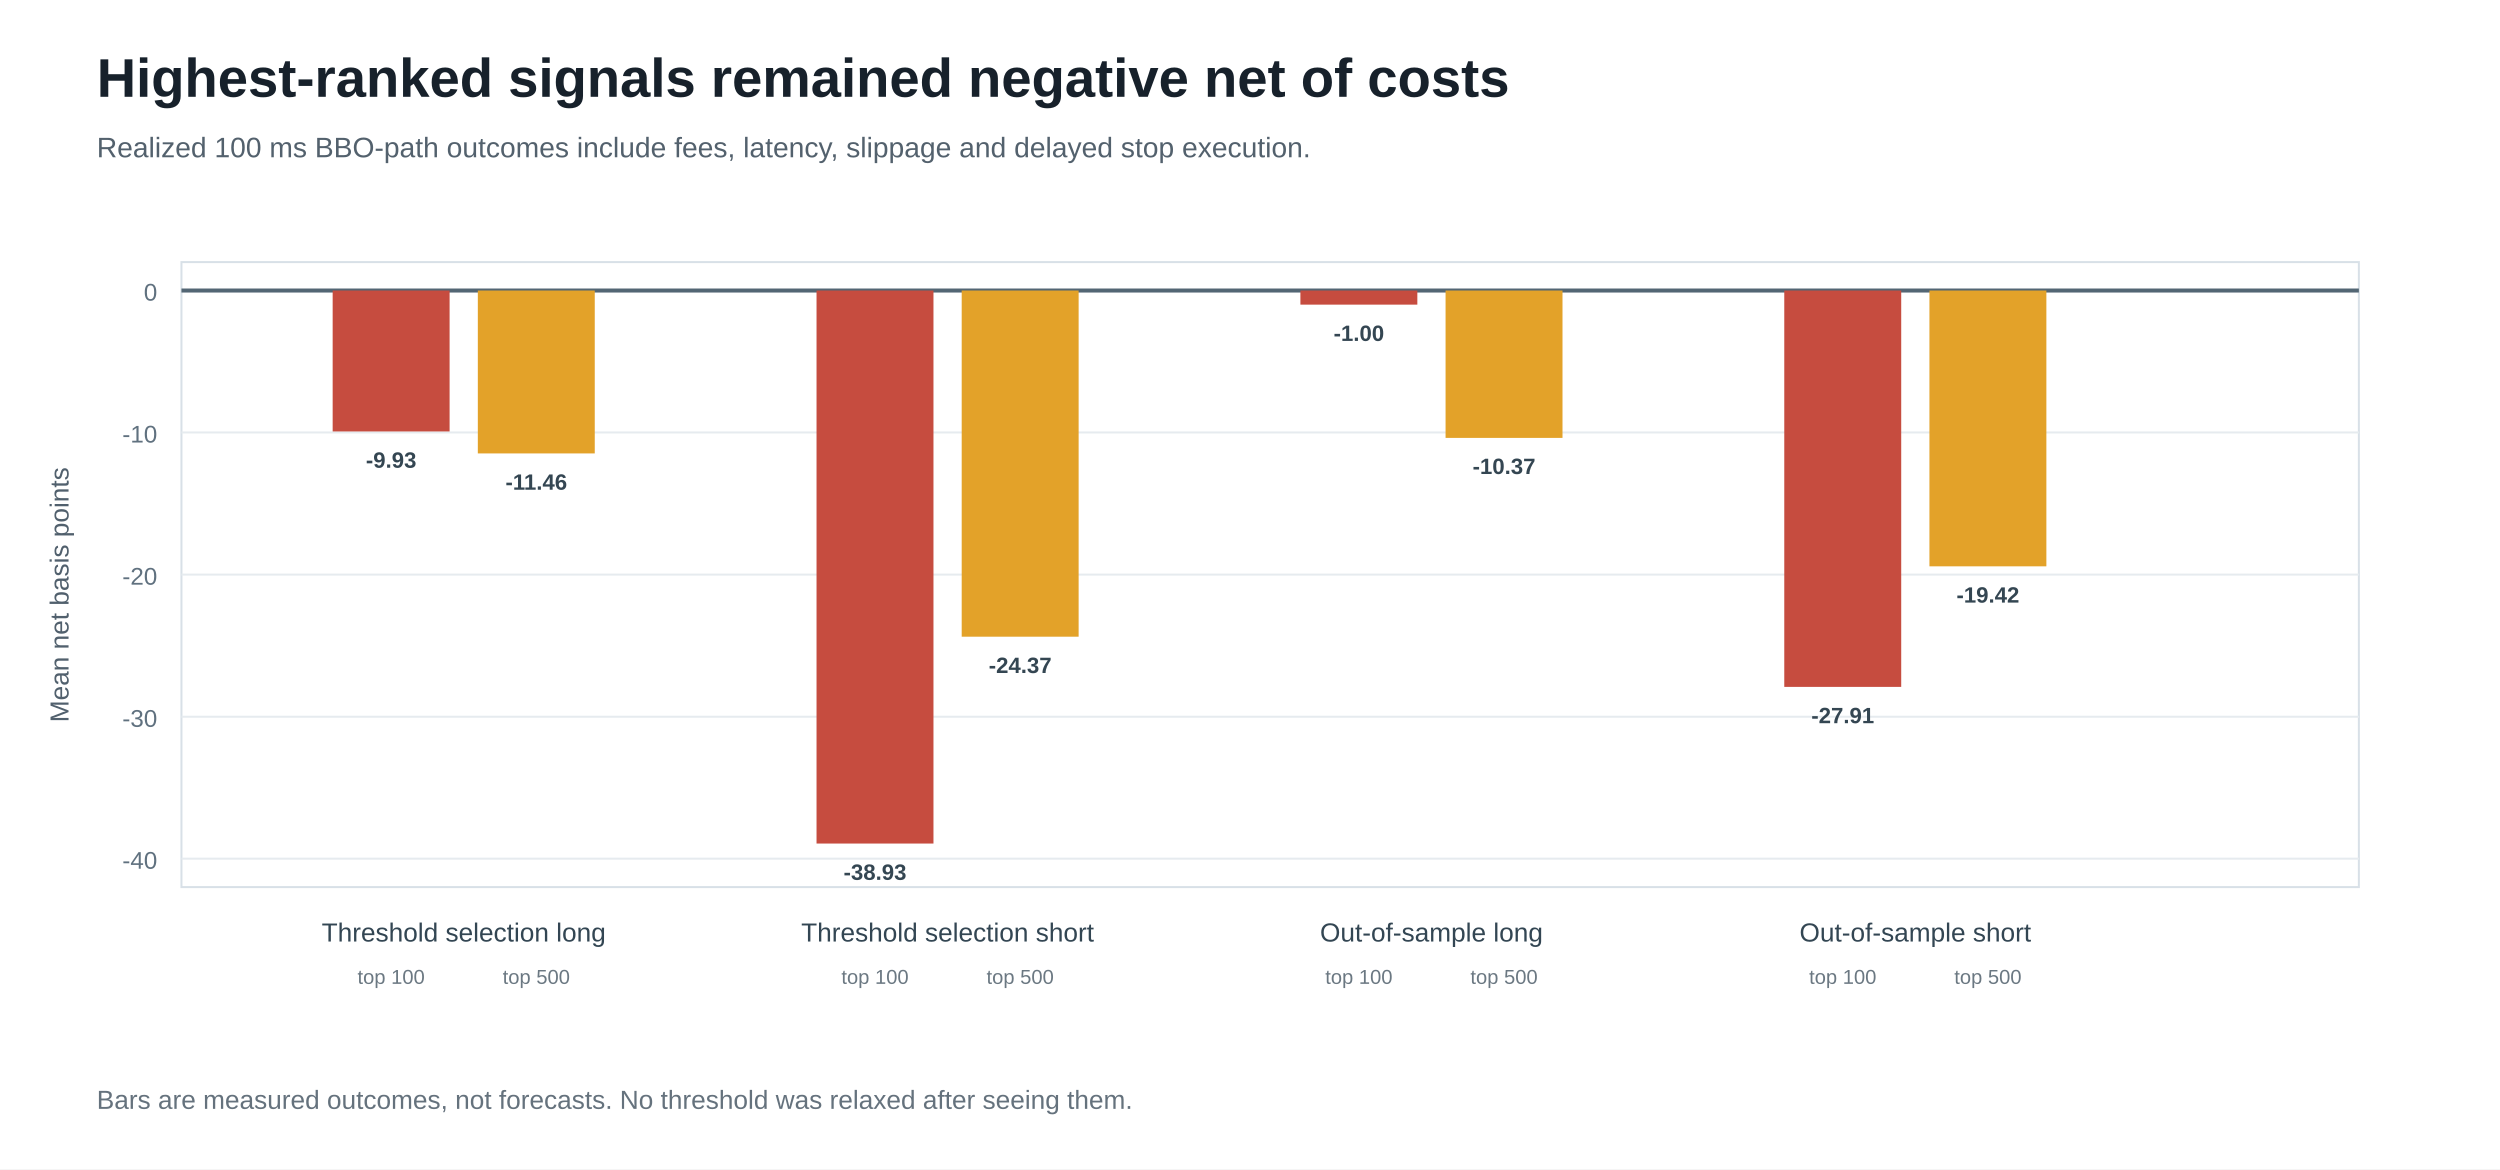
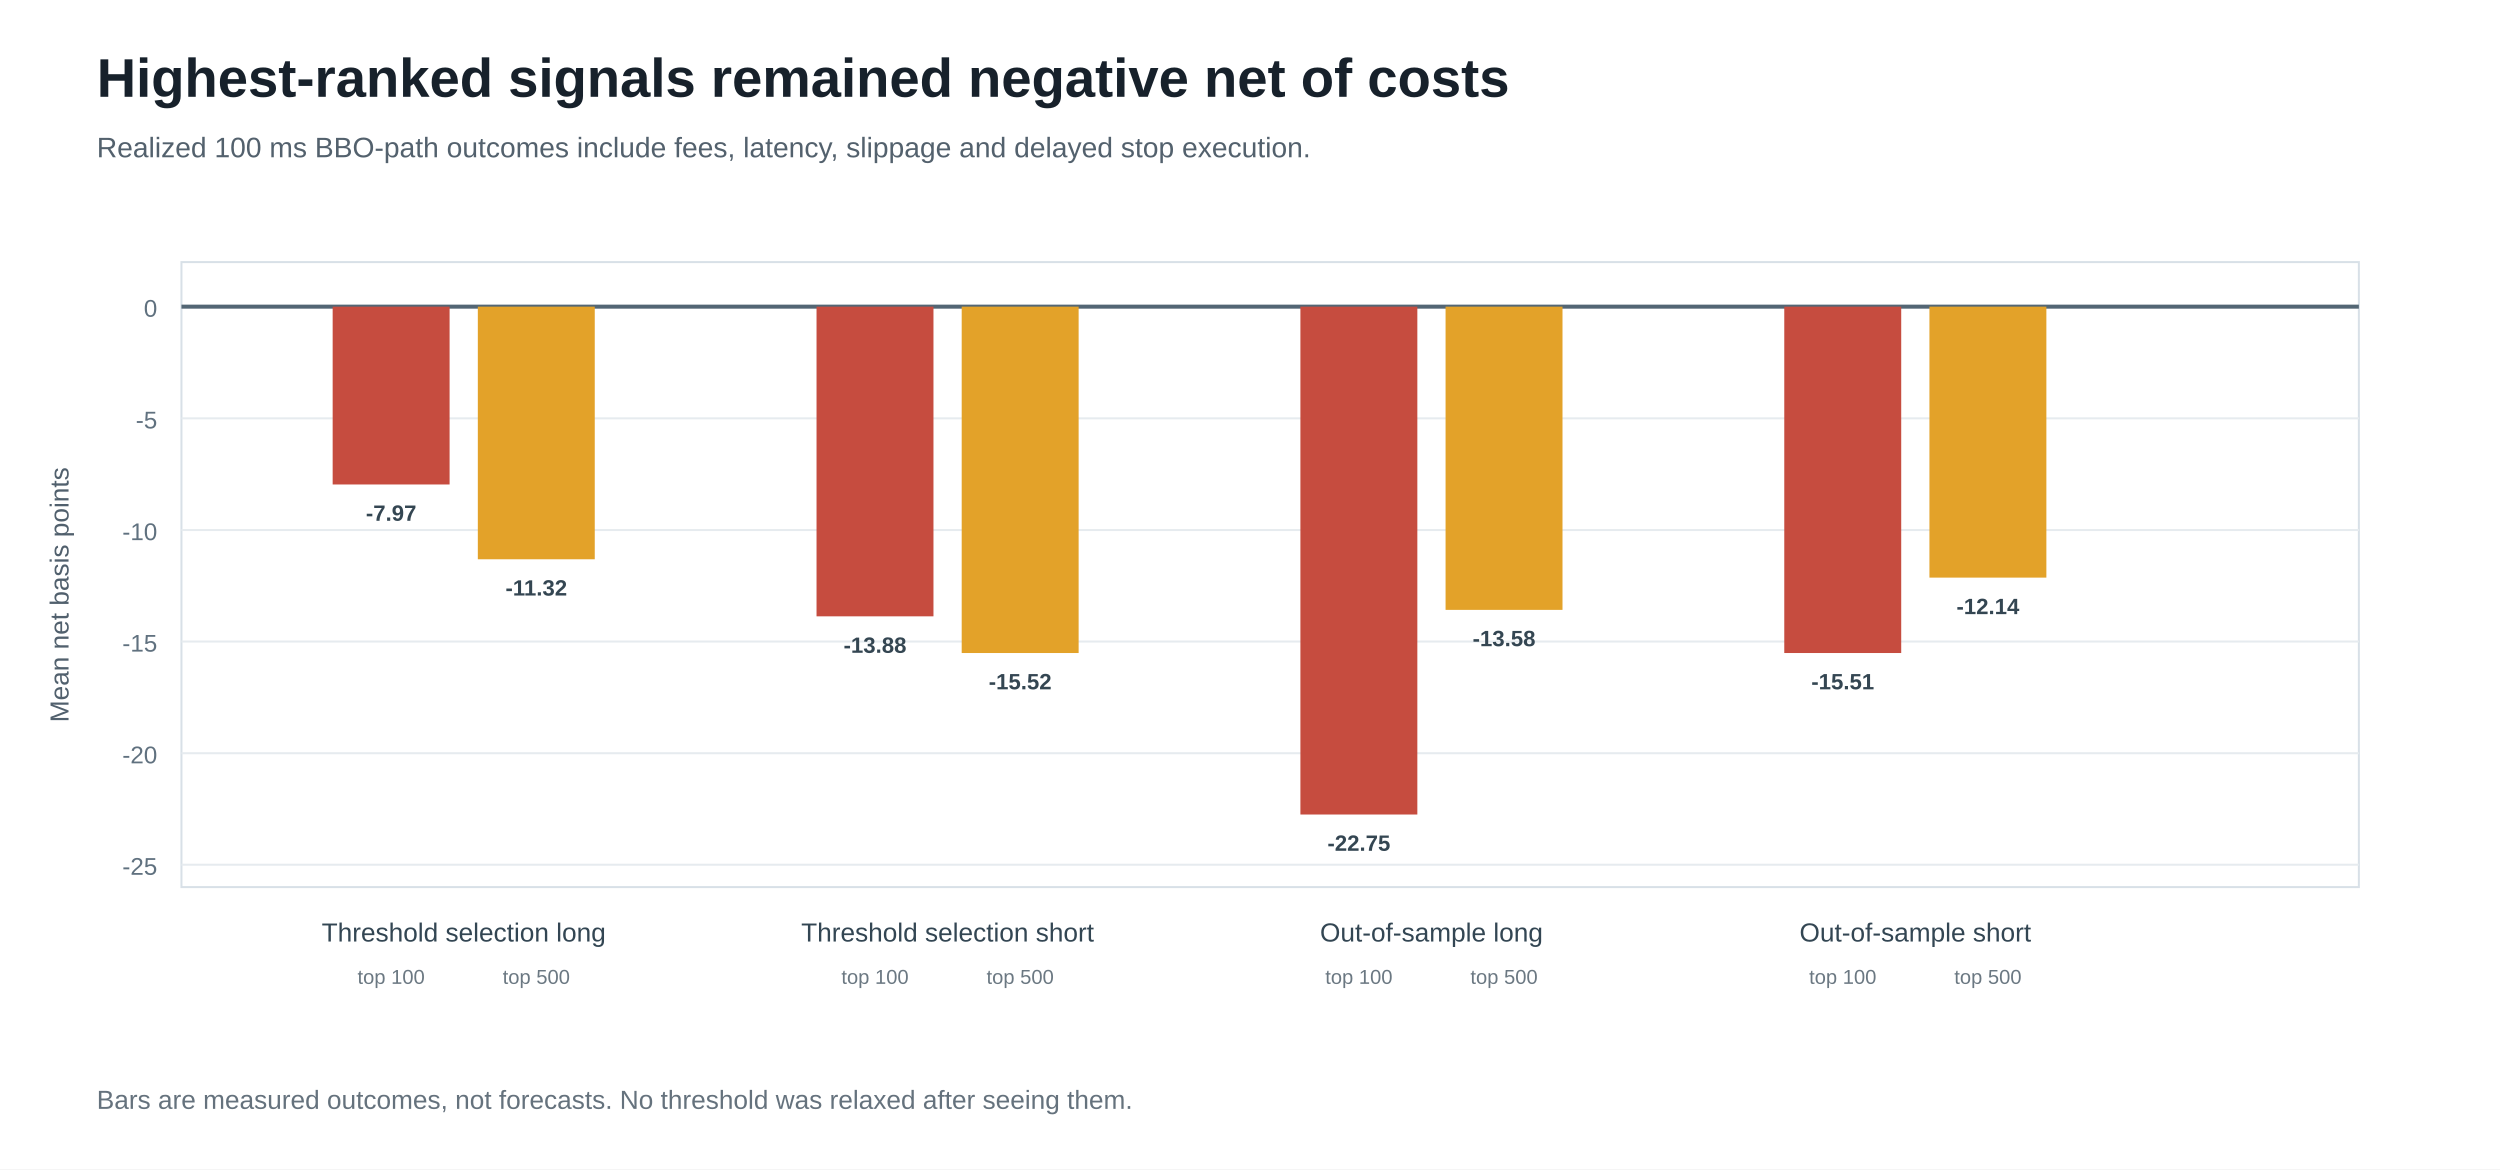
<svg xmlns="http://www.w3.org/2000/svg" width="1240" height="580" viewBox="0 0 1240 580" role="img" aria-labelledby="title desc">
  <rect width="100%" height="100%" fill="#ffffff" />
  <text x="48" y="48" font-family="Segoe UI, Arial, sans-serif" font-size="27" font-weight="700" fill="#17212b">Highest-ranked signals remained negative net of costs</text>
  <text x="48" y="78" font-family="Segoe UI, Arial, sans-serif" font-size="14" fill="#53616d">Realized 100 ms BBO-path outcomes include fees, latency, slippage and delayed stop execution.</text>
  <rect x="90" y="130" width="1080" height="310" fill="#ffffff" stroke="#d8e0e7" />
-   <line x1="90" y1="425.9" x2="1170" y2="425.9" stroke="#e6ebef" stroke-width="1" />
-   <text x="78" y="430.9" text-anchor="end" font-family="Segoe UI, Arial, sans-serif" font-size="12" fill="#60717f">-40</text>
-   <line x1="90" y1="355.5" x2="1170" y2="355.5" stroke="#e6ebef" stroke-width="1" />
-   <text x="78" y="360.5" text-anchor="end" font-family="Segoe UI, Arial, sans-serif" font-size="12" fill="#60717f">-30</text>
-   <line x1="90" y1="285.0" x2="1170" y2="285.0" stroke="#e6ebef" stroke-width="1" />
-   <text x="78" y="290.0" text-anchor="end" font-family="Segoe UI, Arial, sans-serif" font-size="12" fill="#60717f">-20</text>
-   <line x1="90" y1="214.5" x2="1170" y2="214.5" stroke="#e6ebef" stroke-width="1" />
-   <text x="78" y="219.5" text-anchor="end" font-family="Segoe UI, Arial, sans-serif" font-size="12" fill="#60717f">-10</text>
-   <line x1="90" y1="144.1" x2="1170" y2="144.1" stroke="#536674" stroke-width="2" />
-   <text x="78" y="149.1" text-anchor="end" font-family="Segoe UI, Arial, sans-serif" font-size="12" fill="#60717f">0</text>
-   <rect x="165.0" y="144.1" width="58" height="69.9" fill="#c64c3f" />
-   <text x="194.0" y="232.0" text-anchor="middle" font-family="Segoe UI, Arial, sans-serif" font-size="11" font-weight="700" fill="#344652">-9.93</text>
+   <line x1="90" y1="428.9" x2="1170" y2="428.9" stroke="#e6ebef" stroke-width="1" />
+   <text x="78" y="433.9" text-anchor="end" font-family="Segoe UI, Arial, sans-serif" font-size="12" fill="#60717f">-25</text>
+   <line x1="90" y1="373.6" x2="1170" y2="373.6" stroke="#e6ebef" stroke-width="1" />
+   <text x="78" y="378.6" text-anchor="end" font-family="Segoe UI, Arial, sans-serif" font-size="12" fill="#60717f">-20</text>
+   <line x1="90" y1="318.2" x2="1170" y2="318.2" stroke="#e6ebef" stroke-width="1" />
+   <text x="78" y="323.2" text-anchor="end" font-family="Segoe UI, Arial, sans-serif" font-size="12" fill="#60717f">-15</text>
+   <line x1="90" y1="262.9" x2="1170" y2="262.9" stroke="#e6ebef" stroke-width="1" />
+   <text x="78" y="267.9" text-anchor="end" font-family="Segoe UI, Arial, sans-serif" font-size="12" fill="#60717f">-10</text>
+   <line x1="90" y1="207.5" x2="1170" y2="207.5" stroke="#e6ebef" stroke-width="1" />
+   <text x="78" y="212.5" text-anchor="end" font-family="Segoe UI, Arial, sans-serif" font-size="12" fill="#60717f">-5</text>
+   <line x1="90" y1="152.1" x2="1170" y2="152.1" stroke="#536674" stroke-width="2" />
+   <text x="78" y="157.1" text-anchor="end" font-family="Segoe UI, Arial, sans-serif" font-size="12" fill="#60717f">0</text>
+   <rect x="165.0" y="152.1" width="58" height="88.2" fill="#c64c3f" />
+   <text x="194.0" y="258.3" text-anchor="middle" font-family="Segoe UI, Arial, sans-serif" font-size="11" font-weight="700" fill="#344652">-7.97</text>
  <text x="194.0" y="488" text-anchor="middle" font-family="Segoe UI, Arial, sans-serif" font-size="10" fill="#6b7882">top 100</text>
-   <rect x="237.0" y="144.1" width="58" height="80.8" fill="#e3a229" />
-   <text x="266.0" y="242.9" text-anchor="middle" font-family="Segoe UI, Arial, sans-serif" font-size="11" font-weight="700" fill="#344652">-11.46</text>
+   <rect x="237.0" y="152.1" width="58" height="125.3" fill="#e3a229" />
+   <text x="266.0" y="295.4" text-anchor="middle" font-family="Segoe UI, Arial, sans-serif" font-size="11" font-weight="700" fill="#344652">-11.32</text>
  <text x="266.0" y="488" text-anchor="middle" font-family="Segoe UI, Arial, sans-serif" font-size="10" fill="#6b7882">top 500</text>
  <text x="230.0" y="467" text-anchor="middle" font-family="Segoe UI, Arial, sans-serif" font-size="13" fill="#334653">Threshold selection long</text>
-   <rect x="405.0" y="144.1" width="58" height="274.3" fill="#c64c3f" />
-   <text x="434.0" y="436.4" text-anchor="middle" font-family="Segoe UI, Arial, sans-serif" font-size="11" font-weight="700" fill="#344652">-38.93</text>
+   <rect x="405.0" y="152.1" width="58" height="153.6" fill="#c64c3f" />
+   <text x="434.0" y="323.8" text-anchor="middle" font-family="Segoe UI, Arial, sans-serif" font-size="11" font-weight="700" fill="#344652">-13.88</text>
  <text x="434.0" y="488" text-anchor="middle" font-family="Segoe UI, Arial, sans-serif" font-size="10" fill="#6b7882">top 100</text>
-   <rect x="477.0" y="144.1" width="58" height="171.7" fill="#e3a229" />
-   <text x="506.0" y="333.8" text-anchor="middle" font-family="Segoe UI, Arial, sans-serif" font-size="11" font-weight="700" fill="#344652">-24.37</text>
+   <rect x="477.0" y="152.1" width="58" height="171.8" fill="#e3a229" />
+   <text x="506.0" y="341.9" text-anchor="middle" font-family="Segoe UI, Arial, sans-serif" font-size="11" font-weight="700" fill="#344652">-15.52</text>
  <text x="506.0" y="488" text-anchor="middle" font-family="Segoe UI, Arial, sans-serif" font-size="10" fill="#6b7882">top 500</text>
  <text x="470.0" y="467" text-anchor="middle" font-family="Segoe UI, Arial, sans-serif" font-size="13" fill="#334653">Threshold selection short</text>
-   <rect x="645.0" y="144.1" width="58" height="7.0" fill="#c64c3f" />
-   <text x="674.0" y="169.1" text-anchor="middle" font-family="Segoe UI, Arial, sans-serif" font-size="11" font-weight="700" fill="#344652">-1.00</text>
+   <rect x="645.0" y="152.1" width="58" height="251.9" fill="#c64c3f" />
+   <text x="674.0" y="422.0" text-anchor="middle" font-family="Segoe UI, Arial, sans-serif" font-size="11" font-weight="700" fill="#344652">-22.75</text>
  <text x="674.0" y="488" text-anchor="middle" font-family="Segoe UI, Arial, sans-serif" font-size="10" fill="#6b7882">top 100</text>
-   <rect x="717.0" y="144.1" width="58" height="73.1" fill="#e3a229" />
-   <text x="746.0" y="235.1" text-anchor="middle" font-family="Segoe UI, Arial, sans-serif" font-size="11" font-weight="700" fill="#344652">-10.37</text>
+   <rect x="717.0" y="152.1" width="58" height="150.4" fill="#e3a229" />
+   <text x="746.0" y="320.5" text-anchor="middle" font-family="Segoe UI, Arial, sans-serif" font-size="11" font-weight="700" fill="#344652">-13.58</text>
  <text x="746.0" y="488" text-anchor="middle" font-family="Segoe UI, Arial, sans-serif" font-size="10" fill="#6b7882">top 500</text>
  <text x="710.0" y="467" text-anchor="middle" font-family="Segoe UI, Arial, sans-serif" font-size="13" fill="#334653">Out-of-sample long</text>
-   <rect x="885.0" y="144.1" width="58" height="196.6" fill="#c64c3f" />
-   <text x="914.0" y="358.7" text-anchor="middle" font-family="Segoe UI, Arial, sans-serif" font-size="11" font-weight="700" fill="#344652">-27.91</text>
+   <rect x="885.0" y="152.1" width="58" height="171.8" fill="#c64c3f" />
+   <text x="914.0" y="341.9" text-anchor="middle" font-family="Segoe UI, Arial, sans-serif" font-size="11" font-weight="700" fill="#344652">-15.51</text>
  <text x="914.0" y="488" text-anchor="middle" font-family="Segoe UI, Arial, sans-serif" font-size="10" fill="#6b7882">top 100</text>
-   <rect x="957.0" y="144.1" width="58" height="136.8" fill="#e3a229" />
-   <text x="986.0" y="298.9" text-anchor="middle" font-family="Segoe UI, Arial, sans-serif" font-size="11" font-weight="700" fill="#344652">-19.42</text>
+   <rect x="957.0" y="152.1" width="58" height="134.4" fill="#e3a229" />
+   <text x="986.0" y="304.6" text-anchor="middle" font-family="Segoe UI, Arial, sans-serif" font-size="11" font-weight="700" fill="#344652">-12.14</text>
  <text x="986.0" y="488" text-anchor="middle" font-family="Segoe UI, Arial, sans-serif" font-size="10" fill="#6b7882">top 500</text>
  <text x="950.0" y="467" text-anchor="middle" font-family="Segoe UI, Arial, sans-serif" font-size="13" fill="#334653">Out-of-sample short</text>
  <text x="34" y="295" transform="rotate(-90 34 295)" text-anchor="middle" font-family="Segoe UI, Arial, sans-serif" font-size="13" fill="#51606d">Mean net basis points</text>
  <text x="48" y="550" font-family="Segoe UI, Arial, sans-serif" font-size="13" fill="#65727d">Bars are measured outcomes, not forecasts. No threshold was relaxed after seeing them.</text>
</svg>
